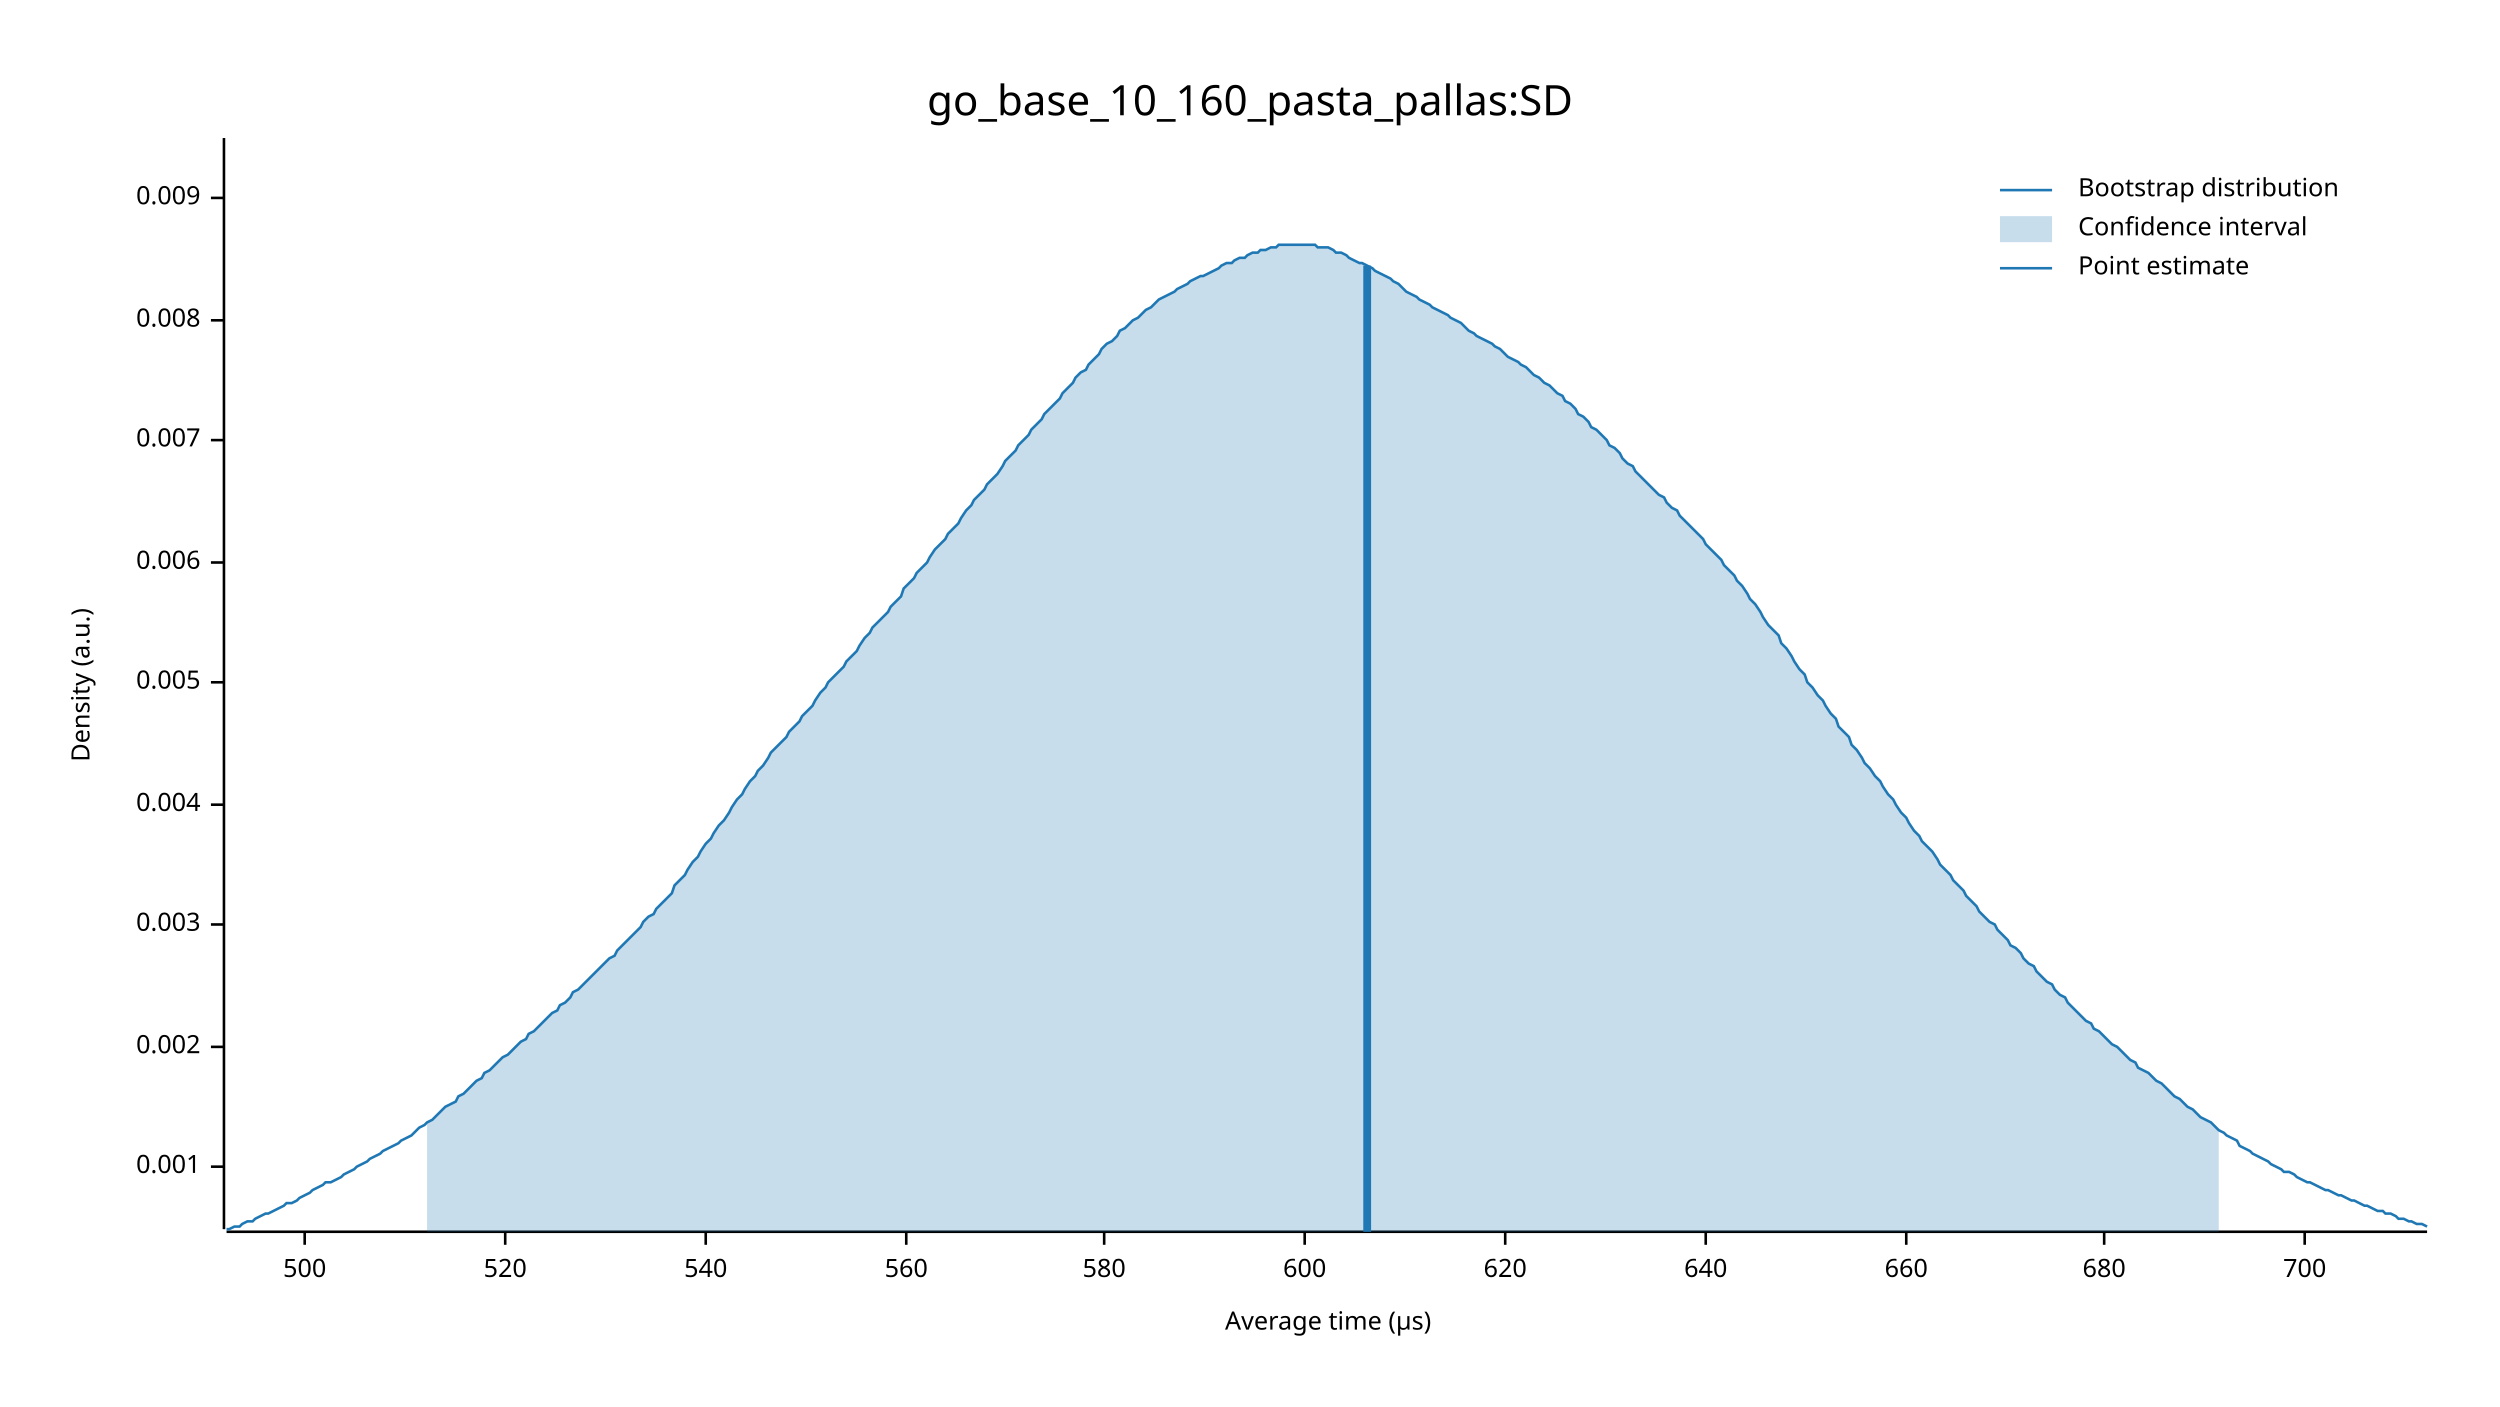
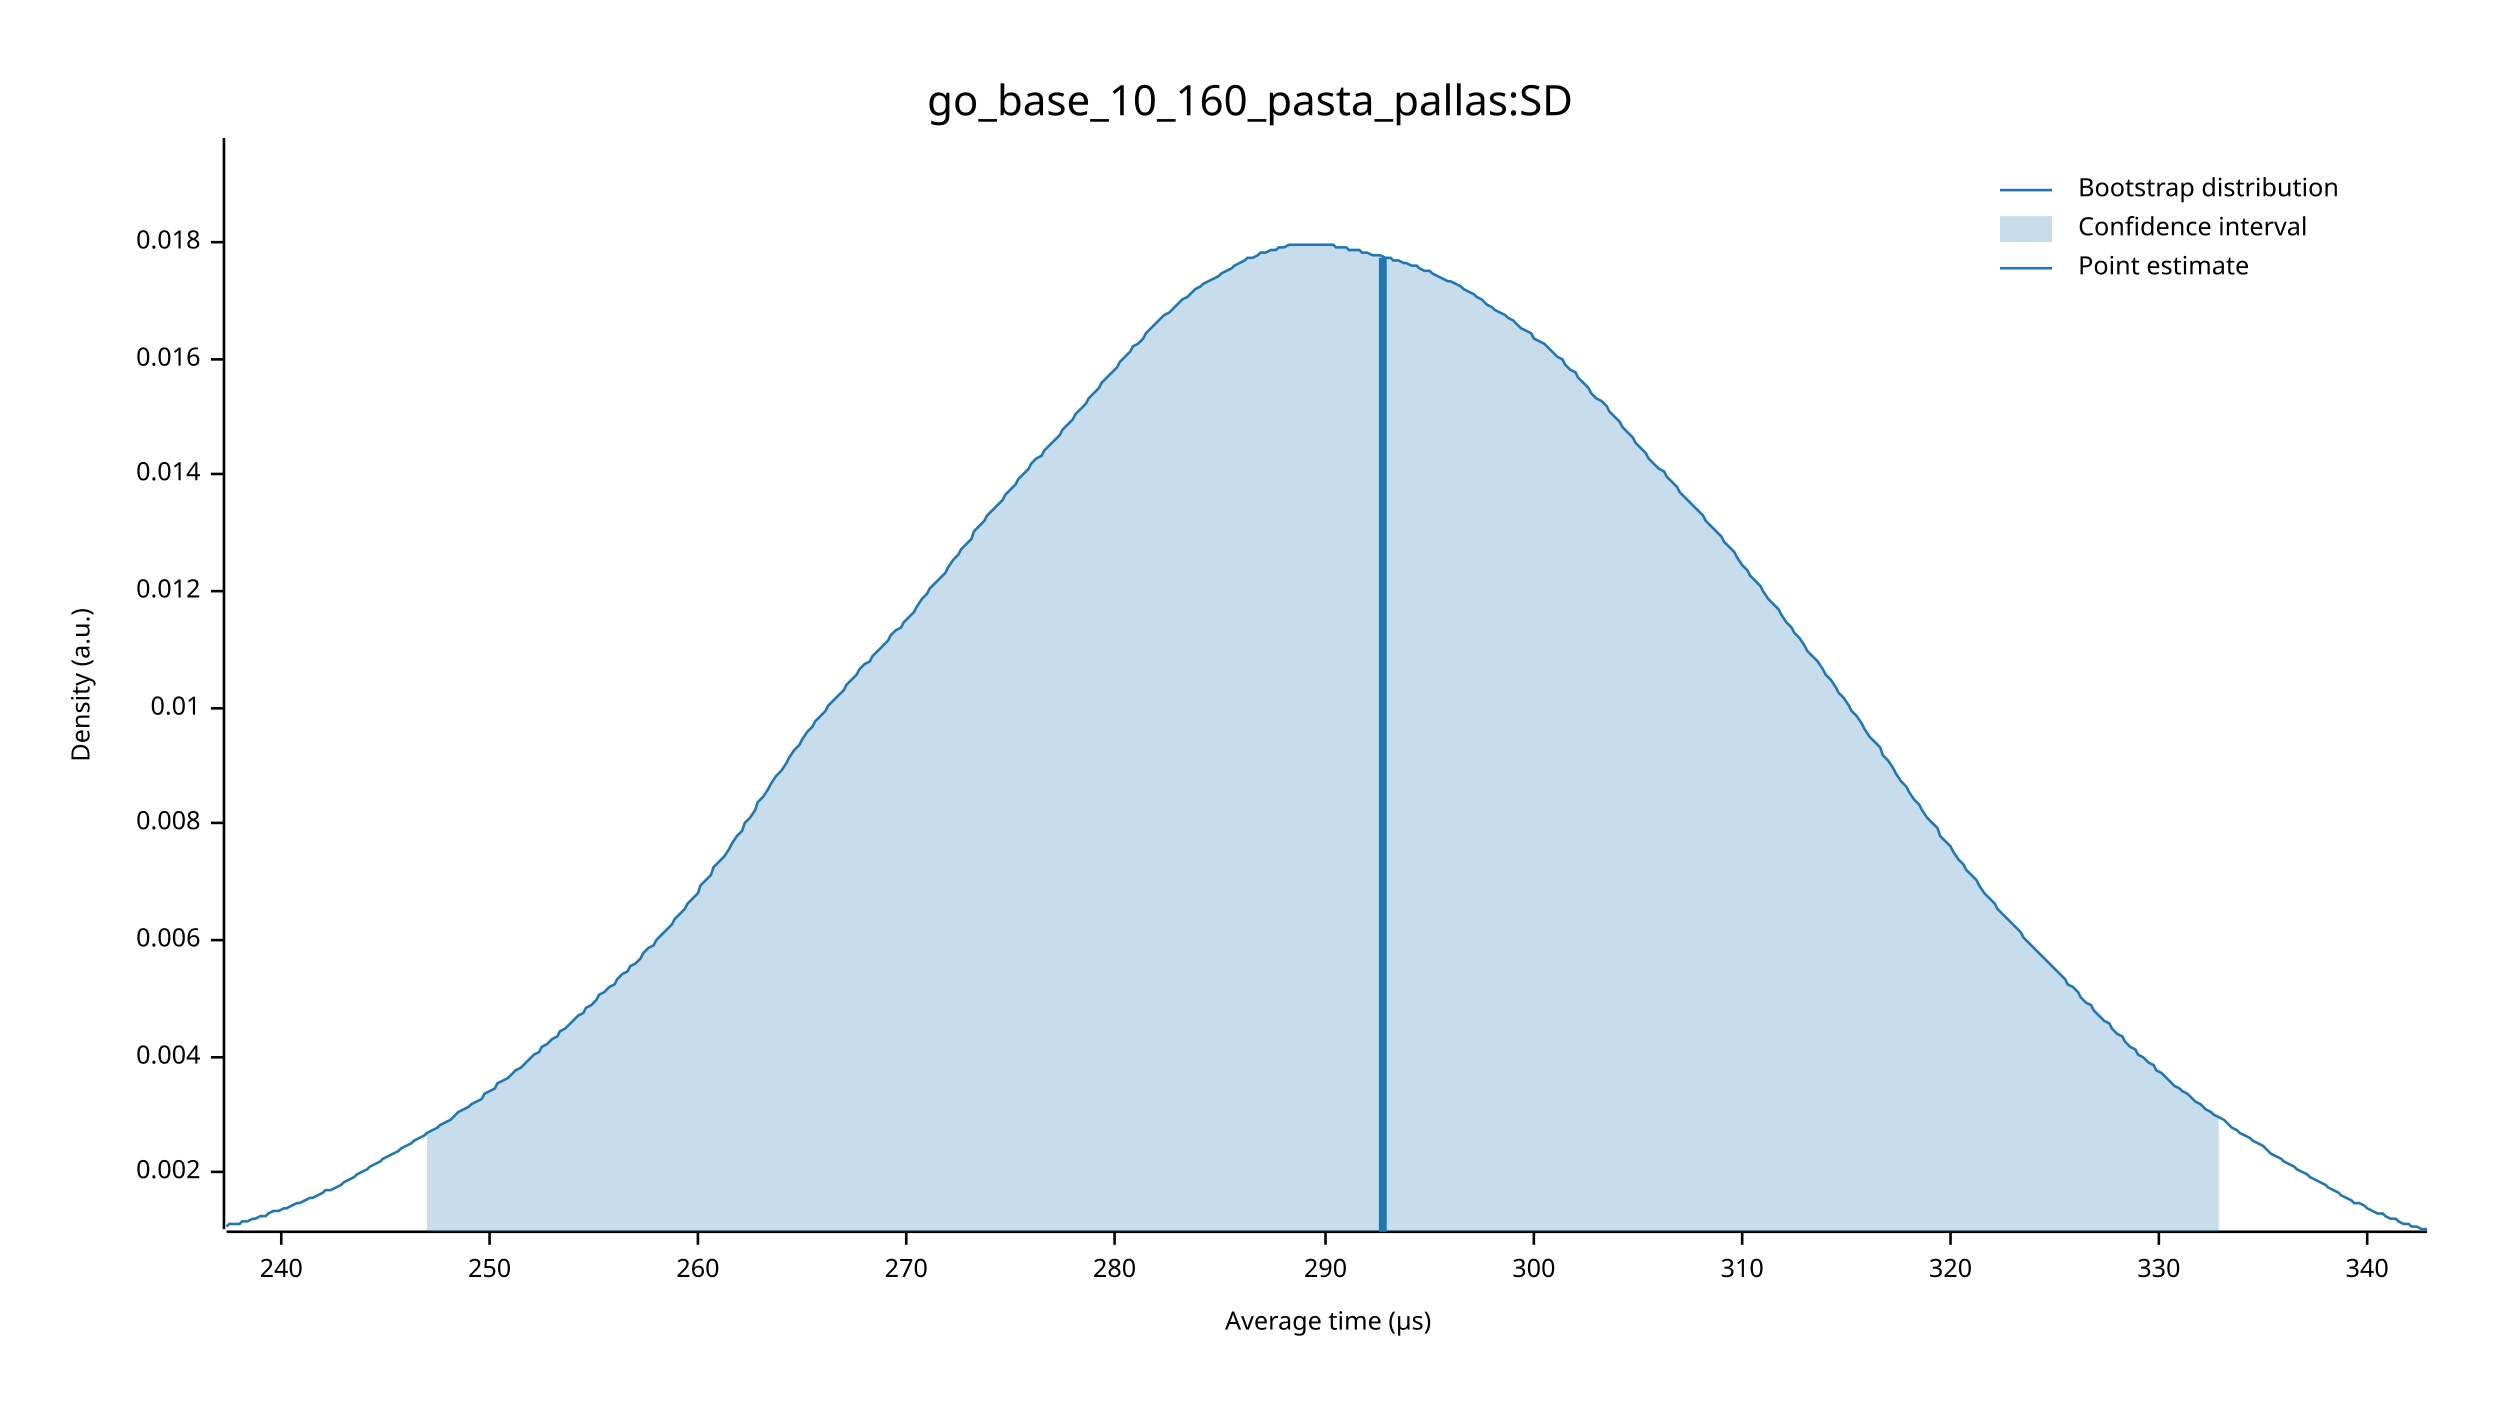
<svg xmlns="http://www.w3.org/2000/svg" width="960" height="540" viewBox="0 0 960 540">
  <text x="480" y="32" dy="0.76em" text-anchor="middle" font-family="sans-serif" font-size="16.129" opacity="1" fill="#000000">
go_base_10_160_pasta_pallas:SD
</text>
  <text x="27" y="263" dy="0.76em" text-anchor="middle" font-family="sans-serif" font-size="9.677" opacity="1" fill="#000000" transform="rotate(270, 27, 263)">
Density (a.u.)
</text>
  <text x="510" y="513" dy="-0.5ex" text-anchor="middle" font-family="sans-serif" font-size="9.677" opacity="1" fill="#000000">
Average time (µs)
</text>
  <polyline fill="none" opacity="1" stroke="#000000" stroke-width="1" points="86,53 86,472 " />
-   <text x="77" y="448" dy="0.5ex" text-anchor="end" font-family="sans-serif" font-size="9.677" opacity="1" fill="#000000">
- 0.001
- </text>
-   <polyline fill="none" opacity="1" stroke="#000000" stroke-width="1" points="81,448 86,448 " />
-   <text x="77" y="402" dy="0.5ex" text-anchor="end" font-family="sans-serif" font-size="9.677" opacity="1" fill="#000000">
+   <text x="77" y="450" dy="0.5ex" text-anchor="end" font-family="sans-serif" font-size="9.677" opacity="1" fill="#000000">
0.002
</text>
-   <polyline fill="none" opacity="1" stroke="#000000" stroke-width="1" points="81,402 86,402 " />
-   <text x="77" y="355" dy="0.5ex" text-anchor="end" font-family="sans-serif" font-size="9.677" opacity="1" fill="#000000">
- 0.003
- </text>
-   <polyline fill="none" opacity="1" stroke="#000000" stroke-width="1" points="81,355 86,355 " />
-   <text x="77" y="309" dy="0.5ex" text-anchor="end" font-family="sans-serif" font-size="9.677" opacity="1" fill="#000000">
+   <polyline fill="none" opacity="1" stroke="#000000" stroke-width="1" points="81,450 86,450 " />
+   <text x="77" y="406" dy="0.5ex" text-anchor="end" font-family="sans-serif" font-size="9.677" opacity="1" fill="#000000">
0.004
</text>
-   <polyline fill="none" opacity="1" stroke="#000000" stroke-width="1" points="81,309 86,309 " />
-   <text x="77" y="262" dy="0.5ex" text-anchor="end" font-family="sans-serif" font-size="9.677" opacity="1" fill="#000000">
- 0.005
- </text>
-   <polyline fill="none" opacity="1" stroke="#000000" stroke-width="1" points="81,262 86,262 " />
-   <text x="77" y="216" dy="0.5ex" text-anchor="end" font-family="sans-serif" font-size="9.677" opacity="1" fill="#000000">
+   <polyline fill="none" opacity="1" stroke="#000000" stroke-width="1" points="81,406 86,406 " />
+   <text x="77" y="361" dy="0.5ex" text-anchor="end" font-family="sans-serif" font-size="9.677" opacity="1" fill="#000000">
0.006
</text>
-   <polyline fill="none" opacity="1" stroke="#000000" stroke-width="1" points="81,216 86,216 " />
-   <text x="77" y="169" dy="0.5ex" text-anchor="end" font-family="sans-serif" font-size="9.677" opacity="1" fill="#000000">
- 0.007
- </text>
-   <polyline fill="none" opacity="1" stroke="#000000" stroke-width="1" points="81,169 86,169 " />
-   <text x="77" y="123" dy="0.5ex" text-anchor="end" font-family="sans-serif" font-size="9.677" opacity="1" fill="#000000">
+   <polyline fill="none" opacity="1" stroke="#000000" stroke-width="1" points="81,361 86,361 " />
+   <text x="77" y="316" dy="0.5ex" text-anchor="end" font-family="sans-serif" font-size="9.677" opacity="1" fill="#000000">
0.008
</text>
-   <polyline fill="none" opacity="1" stroke="#000000" stroke-width="1" points="81,123 86,123 " />
-   <text x="77" y="76" dy="0.5ex" text-anchor="end" font-family="sans-serif" font-size="9.677" opacity="1" fill="#000000">
- 0.009
+   <polyline fill="none" opacity="1" stroke="#000000" stroke-width="1" points="81,316 86,316 " />
+   <text x="77" y="272" dy="0.5ex" text-anchor="end" font-family="sans-serif" font-size="9.677" opacity="1" fill="#000000">
+ 0.01
</text>
-   <polyline fill="none" opacity="1" stroke="#000000" stroke-width="1" points="81,76 86,76 " />
+   <polyline fill="none" opacity="1" stroke="#000000" stroke-width="1" points="81,272 86,272 " />
+   <text x="77" y="227" dy="0.5ex" text-anchor="end" font-family="sans-serif" font-size="9.677" opacity="1" fill="#000000">
+ 0.012
+ </text>
+   <polyline fill="none" opacity="1" stroke="#000000" stroke-width="1" points="81,227 86,227 " />
+   <text x="77" y="182" dy="0.5ex" text-anchor="end" font-family="sans-serif" font-size="9.677" opacity="1" fill="#000000">
+ 0.014
+ </text>
+   <polyline fill="none" opacity="1" stroke="#000000" stroke-width="1" points="81,182 86,182 " />
+   <text x="77" y="138" dy="0.5ex" text-anchor="end" font-family="sans-serif" font-size="9.677" opacity="1" fill="#000000">
+ 0.016
+ </text>
+   <polyline fill="none" opacity="1" stroke="#000000" stroke-width="1" points="81,138 86,138 " />
+   <text x="77" y="93" dy="0.5ex" text-anchor="end" font-family="sans-serif" font-size="9.677" opacity="1" fill="#000000">
+ 0.018
+ </text>
+   <polyline fill="none" opacity="1" stroke="#000000" stroke-width="1" points="81,93 86,93 " />
  <polyline fill="none" opacity="1" stroke="#000000" stroke-width="1" points="87,473 932,473 " />
-   <text x="117" y="483" dy="0.76em" text-anchor="middle" font-family="sans-serif" font-size="9.677" opacity="1" fill="#000000">
- 500
+   <text x="108" y="483" dy="0.76em" text-anchor="middle" font-family="sans-serif" font-size="9.677" opacity="1" fill="#000000">
+ 240
</text>
-   <polyline fill="none" opacity="1" stroke="#000000" stroke-width="1" points="117,473 117,478 " />
-   <text x="194" y="483" dy="0.76em" text-anchor="middle" font-family="sans-serif" font-size="9.677" opacity="1" fill="#000000">
- 520
+   <polyline fill="none" opacity="1" stroke="#000000" stroke-width="1" points="108,473 108,478 " />
+   <text x="188" y="483" dy="0.76em" text-anchor="middle" font-family="sans-serif" font-size="9.677" opacity="1" fill="#000000">
+ 250
</text>
-   <polyline fill="none" opacity="1" stroke="#000000" stroke-width="1" points="194,473 194,478 " />
-   <text x="271" y="483" dy="0.76em" text-anchor="middle" font-family="sans-serif" font-size="9.677" opacity="1" fill="#000000">
- 540
+   <polyline fill="none" opacity="1" stroke="#000000" stroke-width="1" points="188,473 188,478 " />
+   <text x="268" y="483" dy="0.76em" text-anchor="middle" font-family="sans-serif" font-size="9.677" opacity="1" fill="#000000">
+ 260
</text>
-   <polyline fill="none" opacity="1" stroke="#000000" stroke-width="1" points="271,473 271,478 " />
+   <polyline fill="none" opacity="1" stroke="#000000" stroke-width="1" points="268,473 268,478 " />
  <text x="348" y="483" dy="0.76em" text-anchor="middle" font-family="sans-serif" font-size="9.677" opacity="1" fill="#000000">
- 560
+ 270
</text>
  <polyline fill="none" opacity="1" stroke="#000000" stroke-width="1" points="348,473 348,478 " />
-   <text x="424" y="483" dy="0.76em" text-anchor="middle" font-family="sans-serif" font-size="9.677" opacity="1" fill="#000000">
- 580
+   <text x="428" y="483" dy="0.76em" text-anchor="middle" font-family="sans-serif" font-size="9.677" opacity="1" fill="#000000">
+ 280
</text>
-   <polyline fill="none" opacity="1" stroke="#000000" stroke-width="1" points="424,473 424,478 " />
-   <text x="501" y="483" dy="0.76em" text-anchor="middle" font-family="sans-serif" font-size="9.677" opacity="1" fill="#000000">
- 600
+   <polyline fill="none" opacity="1" stroke="#000000" stroke-width="1" points="428,473 428,478 " />
+   <text x="509" y="483" dy="0.76em" text-anchor="middle" font-family="sans-serif" font-size="9.677" opacity="1" fill="#000000">
+ 290
</text>
-   <polyline fill="none" opacity="1" stroke="#000000" stroke-width="1" points="501,473 501,478 " />
-   <text x="578" y="483" dy="0.76em" text-anchor="middle" font-family="sans-serif" font-size="9.677" opacity="1" fill="#000000">
- 620
+   <polyline fill="none" opacity="1" stroke="#000000" stroke-width="1" points="509,473 509,478 " />
+   <text x="589" y="483" dy="0.76em" text-anchor="middle" font-family="sans-serif" font-size="9.677" opacity="1" fill="#000000">
+ 300
</text>
-   <polyline fill="none" opacity="1" stroke="#000000" stroke-width="1" points="578,473 578,478 " />
-   <text x="655" y="483" dy="0.76em" text-anchor="middle" font-family="sans-serif" font-size="9.677" opacity="1" fill="#000000">
- 640
+   <polyline fill="none" opacity="1" stroke="#000000" stroke-width="1" points="589,473 589,478 " />
+   <text x="669" y="483" dy="0.76em" text-anchor="middle" font-family="sans-serif" font-size="9.677" opacity="1" fill="#000000">
+ 310
</text>
-   <polyline fill="none" opacity="1" stroke="#000000" stroke-width="1" points="655,473 655,478 " />
-   <text x="732" y="483" dy="0.76em" text-anchor="middle" font-family="sans-serif" font-size="9.677" opacity="1" fill="#000000">
- 660
+   <polyline fill="none" opacity="1" stroke="#000000" stroke-width="1" points="669,473 669,478 " />
+   <text x="749" y="483" dy="0.76em" text-anchor="middle" font-family="sans-serif" font-size="9.677" opacity="1" fill="#000000">
+ 320
</text>
-   <polyline fill="none" opacity="1" stroke="#000000" stroke-width="1" points="732,473 732,478 " />
-   <text x="808" y="483" dy="0.76em" text-anchor="middle" font-family="sans-serif" font-size="9.677" opacity="1" fill="#000000">
- 680
+   <polyline fill="none" opacity="1" stroke="#000000" stroke-width="1" points="749,473 749,478 " />
+   <text x="829" y="483" dy="0.76em" text-anchor="middle" font-family="sans-serif" font-size="9.677" opacity="1" fill="#000000">
+ 330
</text>
-   <polyline fill="none" opacity="1" stroke="#000000" stroke-width="1" points="808,473 808,478 " />
-   <text x="885" y="483" dy="0.76em" text-anchor="middle" font-family="sans-serif" font-size="9.677" opacity="1" fill="#000000">
- 700
+   <polyline fill="none" opacity="1" stroke="#000000" stroke-width="1" points="829,473 829,478 " />
+   <text x="909" y="483" dy="0.76em" text-anchor="middle" font-family="sans-serif" font-size="9.677" opacity="1" fill="#000000">
+ 340
</text>
-   <polyline fill="none" opacity="1" stroke="#000000" stroke-width="1" points="885,473 885,478 " />
-   <polyline fill="none" opacity="1" stroke="#1F78B4" stroke-width="1" points="87,472 88,472 90,471 92,471 93,470 95,469 97,469 98,468 100,467 102,466 103,466 105,465 107,464 109,463 110,462 112,462 114,461 115,460 117,459 119,458 120,457 122,456 124,455 125,454 127,454 129,453 131,452 132,451 134,450 136,449 137,448 139,447 141,446 142,445 144,444 146,443 147,442 149,441 151,440 153,439 154,438 156,437 158,436 159,435 161,433 163,432 164,431 166,430 168,428 169,427 171,425 173,424 175,423 176,421 178,420 180,418 181,417 183,415 185,414 186,412 188,411 190,409 191,408 193,406 195,405 197,403 198,402 200,400 202,399 203,397 205,396 207,394 208,393 210,391 212,389 214,388 215,386 217,385 219,383 220,381 222,380 224,378 225,377 227,375 229,373 230,372 232,370 234,368 236,367 237,365 239,363 241,361 242,360 244,358 246,356 247,354 249,352 251,351 252,349 254,347 256,345 258,343 259,340 261,338 263,336 264,334 266,331 268,329 269,327 271,324 273,322 274,320 276,317 278,315 280,312 281,310 283,307 285,305 286,303 288,300 290,298 291,296 293,294 295,291 296,289 298,287 300,285 302,283 303,281 305,279 307,277 308,275 310,273 312,271 313,269 315,266 317,264 318,262 320,260 322,258 324,256 325,254 327,252 329,250 330,248 332,245 334,243 335,241 337,239 339,237 341,235 342,233 344,231 346,229 347,226 349,224 351,222 352,220 354,218 356,216 357,214 359,211 361,209 363,207 364,205 366,203 368,201 369,199 371,196 373,194 374,192 376,190 378,188 379,186 381,184 383,182 385,179 386,177 388,175 390,173 391,171 393,169 395,167 396,165 398,163 400,161 401,159 403,157 405,155 407,153 408,151 410,149 412,147 413,145 415,143 417,142 418,140 420,138 422,136 423,134 425,132 427,131 429,129 430,127 432,126 434,124 435,123 437,122 439,120 440,119 442,118 444,116 445,115 447,114 449,113 451,112 452,111 454,110 456,109 457,108 459,107 461,106 462,106 464,105 466,104 468,103 469,102 471,101 473,101 474,100 476,99 478,99 479,98 481,97 483,97 484,96 486,96 488,95 490,95 491,94 493,94 495,94 496,94 498,94 500,94 501,94 503,94 505,94 506,95 508,95 510,95 512,96 513,97 515,97 517,98 518,99 520,100 522,101 523,101 525,102 527,103 528,104 530,105 532,106 534,107 535,108 537,109 539,111 540,112 542,113 544,114 545,115 547,116 549,117 550,118 552,119 554,120 556,121 557,122 559,123 561,124 562,125 564,127 566,128 567,129 569,130 571,131 573,132 574,133 576,134 578,136 579,137 581,138 583,139 584,140 586,141 588,143 589,144 591,145 593,147 595,148 596,149 598,151 600,152 601,154 603,155 605,157 606,159 608,160 610,162 611,164 613,165 615,167 617,169 618,171 620,172 622,174 623,176 625,178 627,179 628,181 630,183 632,185 633,186 635,188 637,190 639,191 640,193 642,195 644,196 645,198 647,200 649,202 650,203 652,205 654,207 655,209 657,211 659,213 661,215 662,217 664,219 666,221 667,223 669,225 671,228 672,230 674,232 676,235 677,237 679,240 681,242 683,244 684,247 686,249 688,252 689,254 691,257 693,259 694,262 696,264 698,267 700,269 701,271 703,274 705,276 706,279 708,281 710,283 711,286 713,288 715,291 716,293 718,295 720,298 722,300 723,302 725,305 727,307 728,309 730,312 732,314 733,316 735,319 737,321 738,323 740,325 742,327 744,330 745,332 747,334 749,336 750,338 752,340 754,342 755,344 757,346 759,348 760,350 762,352 764,354 766,355 767,357 769,359 771,361 772,363 774,364 776,366 777,368 779,370 781,371 782,373 784,375 786,377 788,378 789,380 791,382 793,383 794,385 796,387 798,389 799,390 801,392 803,393 804,395 806,396 808,398 810,400 811,401 813,402 815,404 816,405 818,407 820,408 821,410 823,411 825,412 827,414 828,415 830,416 832,418 833,419 835,421 837,422 838,423 840,425 842,426 843,427 845,429 847,430 849,431 850,432 852,434 854,435 855,436 857,437 859,438 860,440 862,441 864,442 865,443 867,444 869,445 871,446 872,447 874,448 876,449 877,450 879,450 881,451 882,452 884,453 886,454 887,454 889,455 891,456 893,457 894,457 896,458 898,459 899,459 901,460 903,461 904,461 906,462 908,463 909,463 911,464 913,465 915,465 916,466 918,466 920,467 921,468 923,468 925,469 926,469 928,470 930,470 932,471 " />
-   <polygon opacity="0.25" fill="#1F78B4" points="164,431 166,430 168,428 169,427 171,425 173,424 175,423 176,421 178,420 180,418 181,417 183,415 185,414 186,412 188,411 190,409 191,408 193,406 195,405 197,403 198,402 200,400 202,399 203,397 205,396 207,394 208,393 210,391 212,389 214,388 215,386 217,385 219,383 220,381 222,380 224,378 225,377 227,375 229,373 230,372 232,370 234,368 236,367 237,365 239,363 241,361 242,360 244,358 246,356 247,354 249,352 251,351 252,349 254,347 256,345 258,343 259,340 261,338 263,336 264,334 266,331 268,329 269,327 271,324 273,322 274,320 276,317 278,315 280,312 281,310 283,307 285,305 286,303 288,300 290,298 291,296 293,294 295,291 296,289 298,287 300,285 302,283 303,281 305,279 307,277 308,275 310,273 312,271 313,269 315,266 317,264 318,262 320,260 322,258 324,256 325,254 327,252 329,250 330,248 332,245 334,243 335,241 337,239 339,237 341,235 342,233 344,231 346,229 347,226 349,224 351,222 352,220 354,218 356,216 357,214 359,211 361,209 363,207 364,205 366,203 368,201 369,199 371,196 373,194 374,192 376,190 378,188 379,186 381,184 383,182 385,179 386,177 388,175 390,173 391,171 393,169 395,167 396,165 398,163 400,161 401,159 403,157 405,155 407,153 408,151 410,149 412,147 413,145 415,143 417,142 418,140 420,138 422,136 423,134 425,132 427,131 429,129 430,127 432,126 434,124 435,123 437,122 439,120 440,119 442,118 444,116 445,115 447,114 449,113 451,112 452,111 454,110 456,109 457,108 459,107 461,106 462,106 464,105 466,104 468,103 469,102 471,101 473,101 474,100 476,99 478,99 479,98 481,97 483,97 484,96 486,96 488,95 490,95 491,94 493,94 495,94 496,94 498,94 500,94 501,94 503,94 505,94 506,95 508,95 510,95 512,96 513,97 515,97 517,98 518,99 520,100 522,101 523,101 525,102 527,103 528,104 530,105 532,106 534,107 535,108 537,109 539,111 540,112 542,113 544,114 545,115 547,116 549,117 550,118 552,119 554,120 556,121 557,122 559,123 561,124 562,125 564,127 566,128 567,129 569,130 571,131 573,132 574,133 576,134 578,136 579,137 581,138 583,139 584,140 586,141 588,143 589,144 591,145 593,147 595,148 596,149 598,151 600,152 601,154 603,155 605,157 606,159 608,160 610,162 611,164 613,165 615,167 617,169 618,171 620,172 622,174 623,176 625,178 627,179 628,181 630,183 632,185 633,186 635,188 637,190 639,191 640,193 642,195 644,196 645,198 647,200 649,202 650,203 652,205 654,207 655,209 657,211 659,213 661,215 662,217 664,219 666,221 667,223 669,225 671,228 672,230 674,232 676,235 677,237 679,240 681,242 683,244 684,247 686,249 688,252 689,254 691,257 693,259 694,262 696,264 698,267 700,269 701,271 703,274 705,276 706,279 708,281 710,283 711,286 713,288 715,291 716,293 718,295 720,298 722,300 723,302 725,305 727,307 728,309 730,312 732,314 733,316 735,319 737,321 738,323 740,325 742,327 744,330 745,332 747,334 749,336 750,338 752,340 754,342 755,344 757,346 759,348 760,350 762,352 764,354 766,355 767,357 769,359 771,361 772,363 774,364 776,366 777,368 779,370 781,371 782,373 784,375 786,377 788,378 789,380 791,382 793,383 794,385 796,387 798,389 799,390 801,392 803,393 804,395 806,396 808,398 810,400 811,401 813,402 815,404 816,405 818,407 820,408 821,410 823,411 825,412 827,414 828,415 830,416 832,418 833,419 835,421 837,422 838,423 840,425 842,426 843,427 845,429 847,430 849,431 850,432 852,434 852,473 164,473 " />
-   <polyline fill="none" opacity="1" stroke="#1F78B4" stroke-width="3" points="525,473 525,102 " />
+   <polyline fill="none" opacity="1" stroke="#000000" stroke-width="1" points="909,473 909,478 " />
+   <polyline fill="none" opacity="1" stroke="#1F78B4" stroke-width="1" points="87,471 88,470 90,470 92,470 93,469 95,469 97,468 98,468 100,467 102,467 103,466 105,465 107,465 109,464 110,464 112,463 114,462 115,462 117,461 119,460 120,460 122,459 124,458 125,457 127,457 129,456 131,455 132,454 134,453 136,452 137,451 139,450 141,449 142,448 144,447 146,446 147,445 149,444 151,443 153,442 154,441 156,440 158,439 159,438 161,437 163,436 164,435 166,434 168,433 169,432 171,431 173,430 175,428 176,427 178,426 180,425 181,424 183,423 185,422 186,420 188,419 190,418 191,416 193,415 195,414 197,412 198,411 200,410 202,408 203,407 205,405 207,404 208,402 210,401 212,399 214,398 215,396 217,395 219,393 220,392 222,390 224,389 225,387 227,386 229,384 230,382 232,381 234,379 236,378 237,376 239,374 241,373 242,371 244,370 246,368 247,366 249,364 251,363 252,361 254,359 256,357 258,355 259,353 261,351 263,349 264,347 266,345 268,343 269,340 271,338 273,336 274,333 276,331 278,329 280,326 281,324 283,321 285,319 286,316 288,314 290,311 291,308 293,306 295,303 296,301 298,298 300,296 302,293 303,291 305,288 307,286 308,284 310,281 312,279 313,277 315,275 317,273 318,271 320,269 322,267 324,265 325,263 327,261 329,259 330,257 332,255 334,254 335,252 337,250 339,248 341,246 342,244 344,242 346,241 347,239 349,237 351,235 352,233 354,230 356,228 357,226 359,224 361,222 363,220 364,218 366,215 368,213 369,211 371,209 373,207 374,204 376,202 378,200 379,198 381,196 383,194 385,192 386,190 388,188 390,186 391,184 393,182 395,180 396,178 398,176 400,175 401,173 403,171 405,169 407,167 408,165 410,163 412,161 413,159 415,157 417,155 418,153 420,151 422,149 423,147 425,145 427,143 429,141 430,139 432,137 434,135 435,133 437,132 439,130 440,128 442,126 444,124 445,123 447,121 449,120 451,118 452,117 454,115 456,114 457,113 459,111 461,110 462,109 464,108 466,107 468,106 469,105 471,104 473,103 474,102 476,101 478,100 479,99 481,99 483,98 484,97 486,97 488,96 490,96 491,95 493,95 495,94 496,94 498,94 500,94 501,94 503,94 505,94 506,94 508,94 510,94 512,94 513,95 515,95 517,95 518,96 520,96 522,96 523,97 525,97 527,98 528,98 530,98 532,99 534,99 535,100 537,100 539,101 540,101 542,102 544,102 545,103 547,104 549,104 550,105 552,106 554,107 556,108 557,108 559,109 561,110 562,111 564,112 566,113 567,114 569,115 571,117 573,118 574,119 576,120 578,121 579,122 581,123 583,125 584,126 586,127 588,128 589,130 591,131 593,132 595,134 596,135 598,137 600,138 601,140 603,142 605,143 606,145 608,147 610,149 611,151 613,153 615,154 617,156 618,158 620,160 622,162 623,164 625,166 627,168 628,170 630,172 632,174 633,176 635,178 637,180 639,181 640,183 642,185 644,187 645,189 647,191 649,193 650,194 652,196 654,198 655,200 657,202 659,204 661,206 662,208 664,210 666,212 667,214 669,217 671,219 672,221 674,223 676,225 677,227 679,230 681,232 683,234 684,236 686,239 688,241 689,243 691,245 693,248 694,250 696,252 698,254 700,257 701,259 703,261 705,264 706,266 708,268 710,271 711,273 713,275 715,278 716,280 718,283 720,285 722,287 723,290 725,292 727,295 728,297 730,300 732,302 733,304 735,307 737,309 738,311 740,314 742,316 744,318 745,321 747,323 749,325 750,327 752,330 754,332 755,334 757,336 759,338 760,340 762,343 764,345 766,347 767,349 769,351 771,353 772,354 774,356 776,358 777,360 779,362 781,364 782,365 784,367 786,369 788,371 789,372 791,374 793,376 794,378 796,379 798,381 799,383 801,385 803,386 804,388 806,390 808,392 810,393 811,395 813,397 815,398 816,400 818,402 820,403 821,405 823,406 825,408 827,409 828,411 830,412 832,414 833,415 835,417 837,418 838,419 840,420 842,422 843,423 845,424 847,426 849,427 850,428 852,429 854,430 855,431 857,433 859,434 860,435 862,436 864,437 865,438 867,439 869,440 871,442 872,443 874,444 876,445 877,446 879,447 881,448 882,449 884,450 886,451 887,452 889,453 891,454 893,455 894,456 896,457 898,458 899,459 901,460 903,461 904,462 906,462 908,463 909,464 911,465 913,466 915,466 916,467 918,468 920,468 921,469 923,470 925,470 926,471 928,471 930,472 932,472 " />
+   <polygon opacity="0.25" fill="#1F78B4" points="164,435 166,434 168,433 169,432 171,431 173,430 175,428 176,427 178,426 180,425 181,424 183,423 185,422 186,420 188,419 190,418 191,416 193,415 195,414 197,412 198,411 200,410 202,408 203,407 205,405 207,404 208,402 210,401 212,399 214,398 215,396 217,395 219,393 220,392 222,390 224,389 225,387 227,386 229,384 230,382 232,381 234,379 236,378 237,376 239,374 241,373 242,371 244,370 246,368 247,366 249,364 251,363 252,361 254,359 256,357 258,355 259,353 261,351 263,349 264,347 266,345 268,343 269,340 271,338 273,336 274,333 276,331 278,329 280,326 281,324 283,321 285,319 286,316 288,314 290,311 291,308 293,306 295,303 296,301 298,298 300,296 302,293 303,291 305,288 307,286 308,284 310,281 312,279 313,277 315,275 317,273 318,271 320,269 322,267 324,265 325,263 327,261 329,259 330,257 332,255 334,254 335,252 337,250 339,248 341,246 342,244 344,242 346,241 347,239 349,237 351,235 352,233 354,230 356,228 357,226 359,224 361,222 363,220 364,218 366,215 368,213 369,211 371,209 373,207 374,204 376,202 378,200 379,198 381,196 383,194 385,192 386,190 388,188 390,186 391,184 393,182 395,180 396,178 398,176 400,175 401,173 403,171 405,169 407,167 408,165 410,163 412,161 413,159 415,157 417,155 418,153 420,151 422,149 423,147 425,145 427,143 429,141 430,139 432,137 434,135 435,133 437,132 439,130 440,128 442,126 444,124 445,123 447,121 449,120 451,118 452,117 454,115 456,114 457,113 459,111 461,110 462,109 464,108 466,107 468,106 469,105 471,104 473,103 474,102 476,101 478,100 479,99 481,99 483,98 484,97 486,97 488,96 490,96 491,95 493,95 495,94 496,94 498,94 500,94 501,94 503,94 505,94 506,94 508,94 510,94 512,94 513,95 515,95 517,95 518,96 520,96 522,96 523,97 525,97 527,98 528,98 530,98 532,99 534,99 535,100 537,100 539,101 540,101 542,102 544,102 545,103 547,104 549,104 550,105 552,106 554,107 556,108 557,108 559,109 561,110 562,111 564,112 566,113 567,114 569,115 571,117 573,118 574,119 576,120 578,121 579,122 581,123 583,125 584,126 586,127 588,128 589,130 591,131 593,132 595,134 596,135 598,137 600,138 601,140 603,142 605,143 606,145 608,147 610,149 611,151 613,153 615,154 617,156 618,158 620,160 622,162 623,164 625,166 627,168 628,170 630,172 632,174 633,176 635,178 637,180 639,181 640,183 642,185 644,187 645,189 647,191 649,193 650,194 652,196 654,198 655,200 657,202 659,204 661,206 662,208 664,210 666,212 667,214 669,217 671,219 672,221 674,223 676,225 677,227 679,230 681,232 683,234 684,236 686,239 688,241 689,243 691,245 693,248 694,250 696,252 698,254 700,257 701,259 703,261 705,264 706,266 708,268 710,271 711,273 713,275 715,278 716,280 718,283 720,285 722,287 723,290 725,292 727,295 728,297 730,300 732,302 733,304 735,307 737,309 738,311 740,314 742,316 744,318 745,321 747,323 749,325 750,327 752,330 754,332 755,334 757,336 759,338 760,340 762,343 764,345 766,347 767,349 769,351 771,353 772,354 774,356 776,358 777,360 779,362 781,364 782,365 784,367 786,369 788,371 789,372 791,374 793,376 794,378 796,379 798,381 799,383 801,385 803,386 804,388 806,390 808,392 810,393 811,395 813,397 815,398 816,400 818,402 820,403 821,405 823,406 825,408 827,409 828,411 830,412 832,414 833,415 835,417 837,418 838,419 840,420 842,422 843,423 845,424 847,426 849,427 850,428 852,429 852,473 164,473 " />
+   <polyline fill="none" opacity="1" stroke="#1F78B4" stroke-width="3" points="531,473 531,99 " />
  <text x="798" y="68" dy="0.76em" text-anchor="start" font-family="sans-serif" font-size="9.677" opacity="1" fill="#000000">
Bootstrap distribution
</text>
  <text x="798" y="83" dy="0.76em" text-anchor="start" font-family="sans-serif" font-size="9.677" opacity="1" fill="#000000">
Confidence interval
</text>
  <text x="798" y="98" dy="0.76em" text-anchor="start" font-family="sans-serif" font-size="9.677" opacity="1" fill="#000000">
Point estimate
</text>
  <polyline fill="none" opacity="1" stroke="#1F78B4" stroke-width="1" points="768,73 788,73 " />
  <rect x="768" y="83" width="20" height="10" opacity="0.25" fill="#1F78B4" stroke="none" />
  <polyline fill="none" opacity="1" stroke="#1F78B4" stroke-width="1" points="768,103 788,103 " />
</svg>
